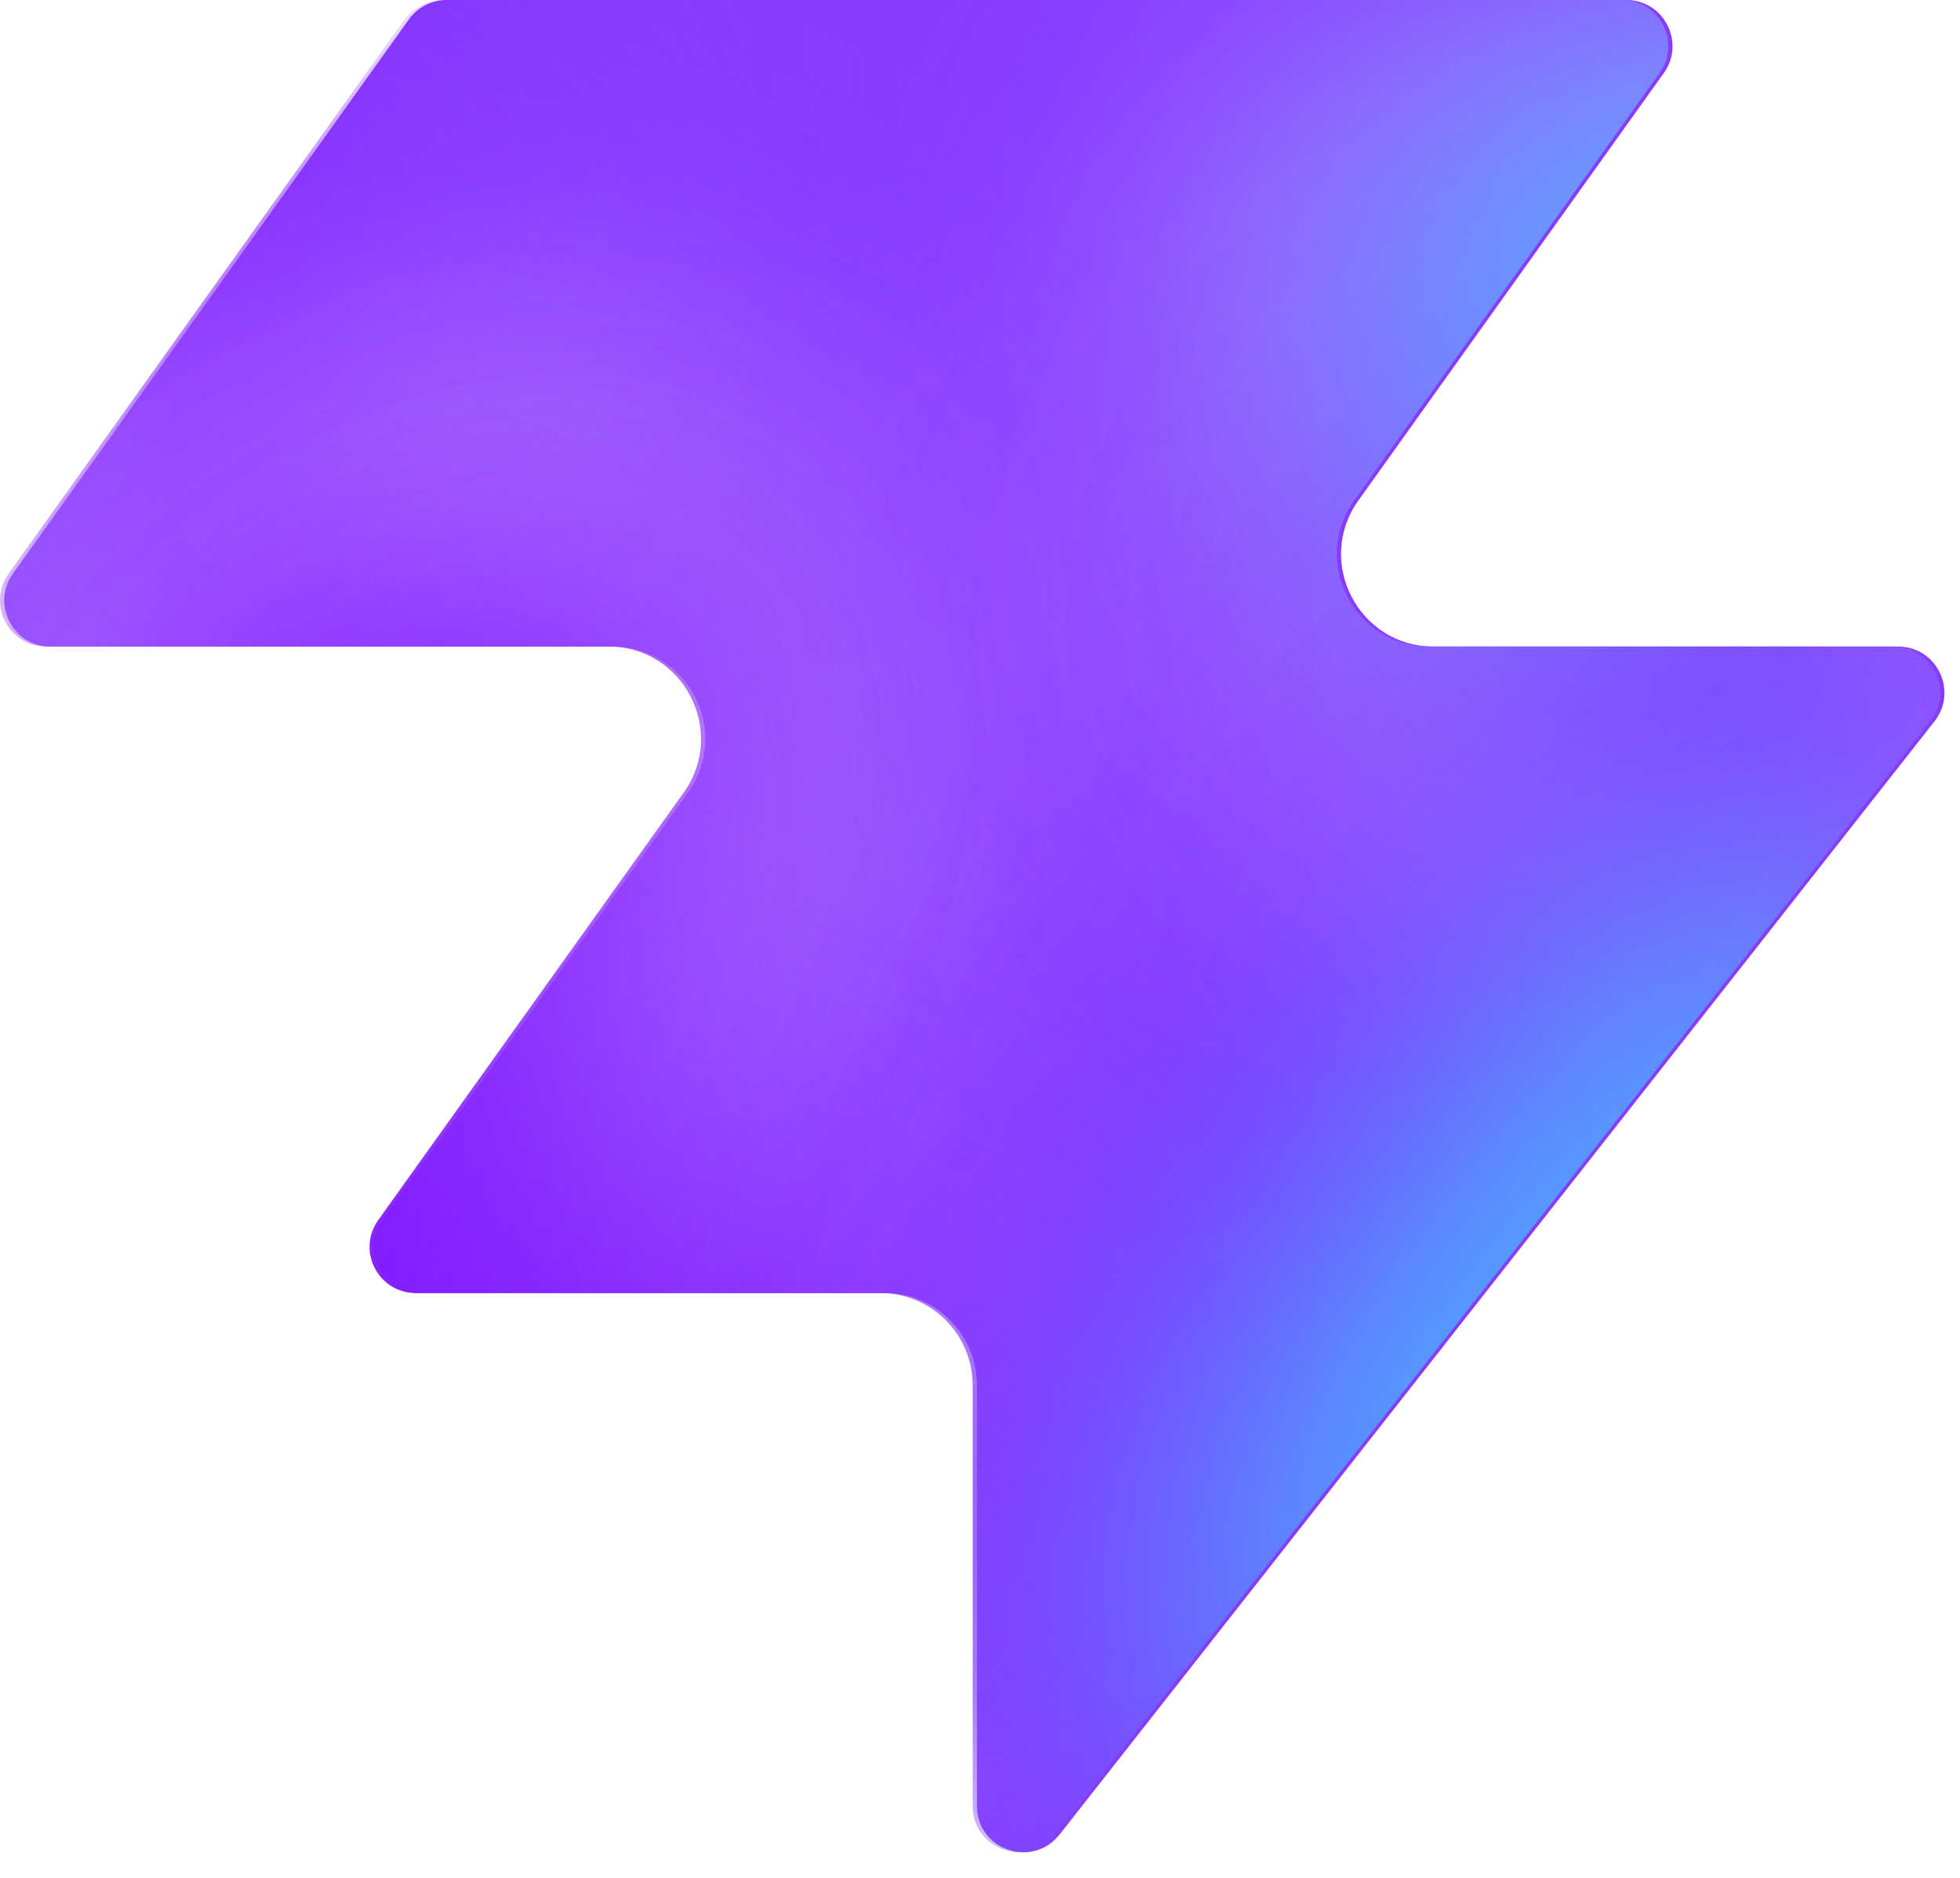
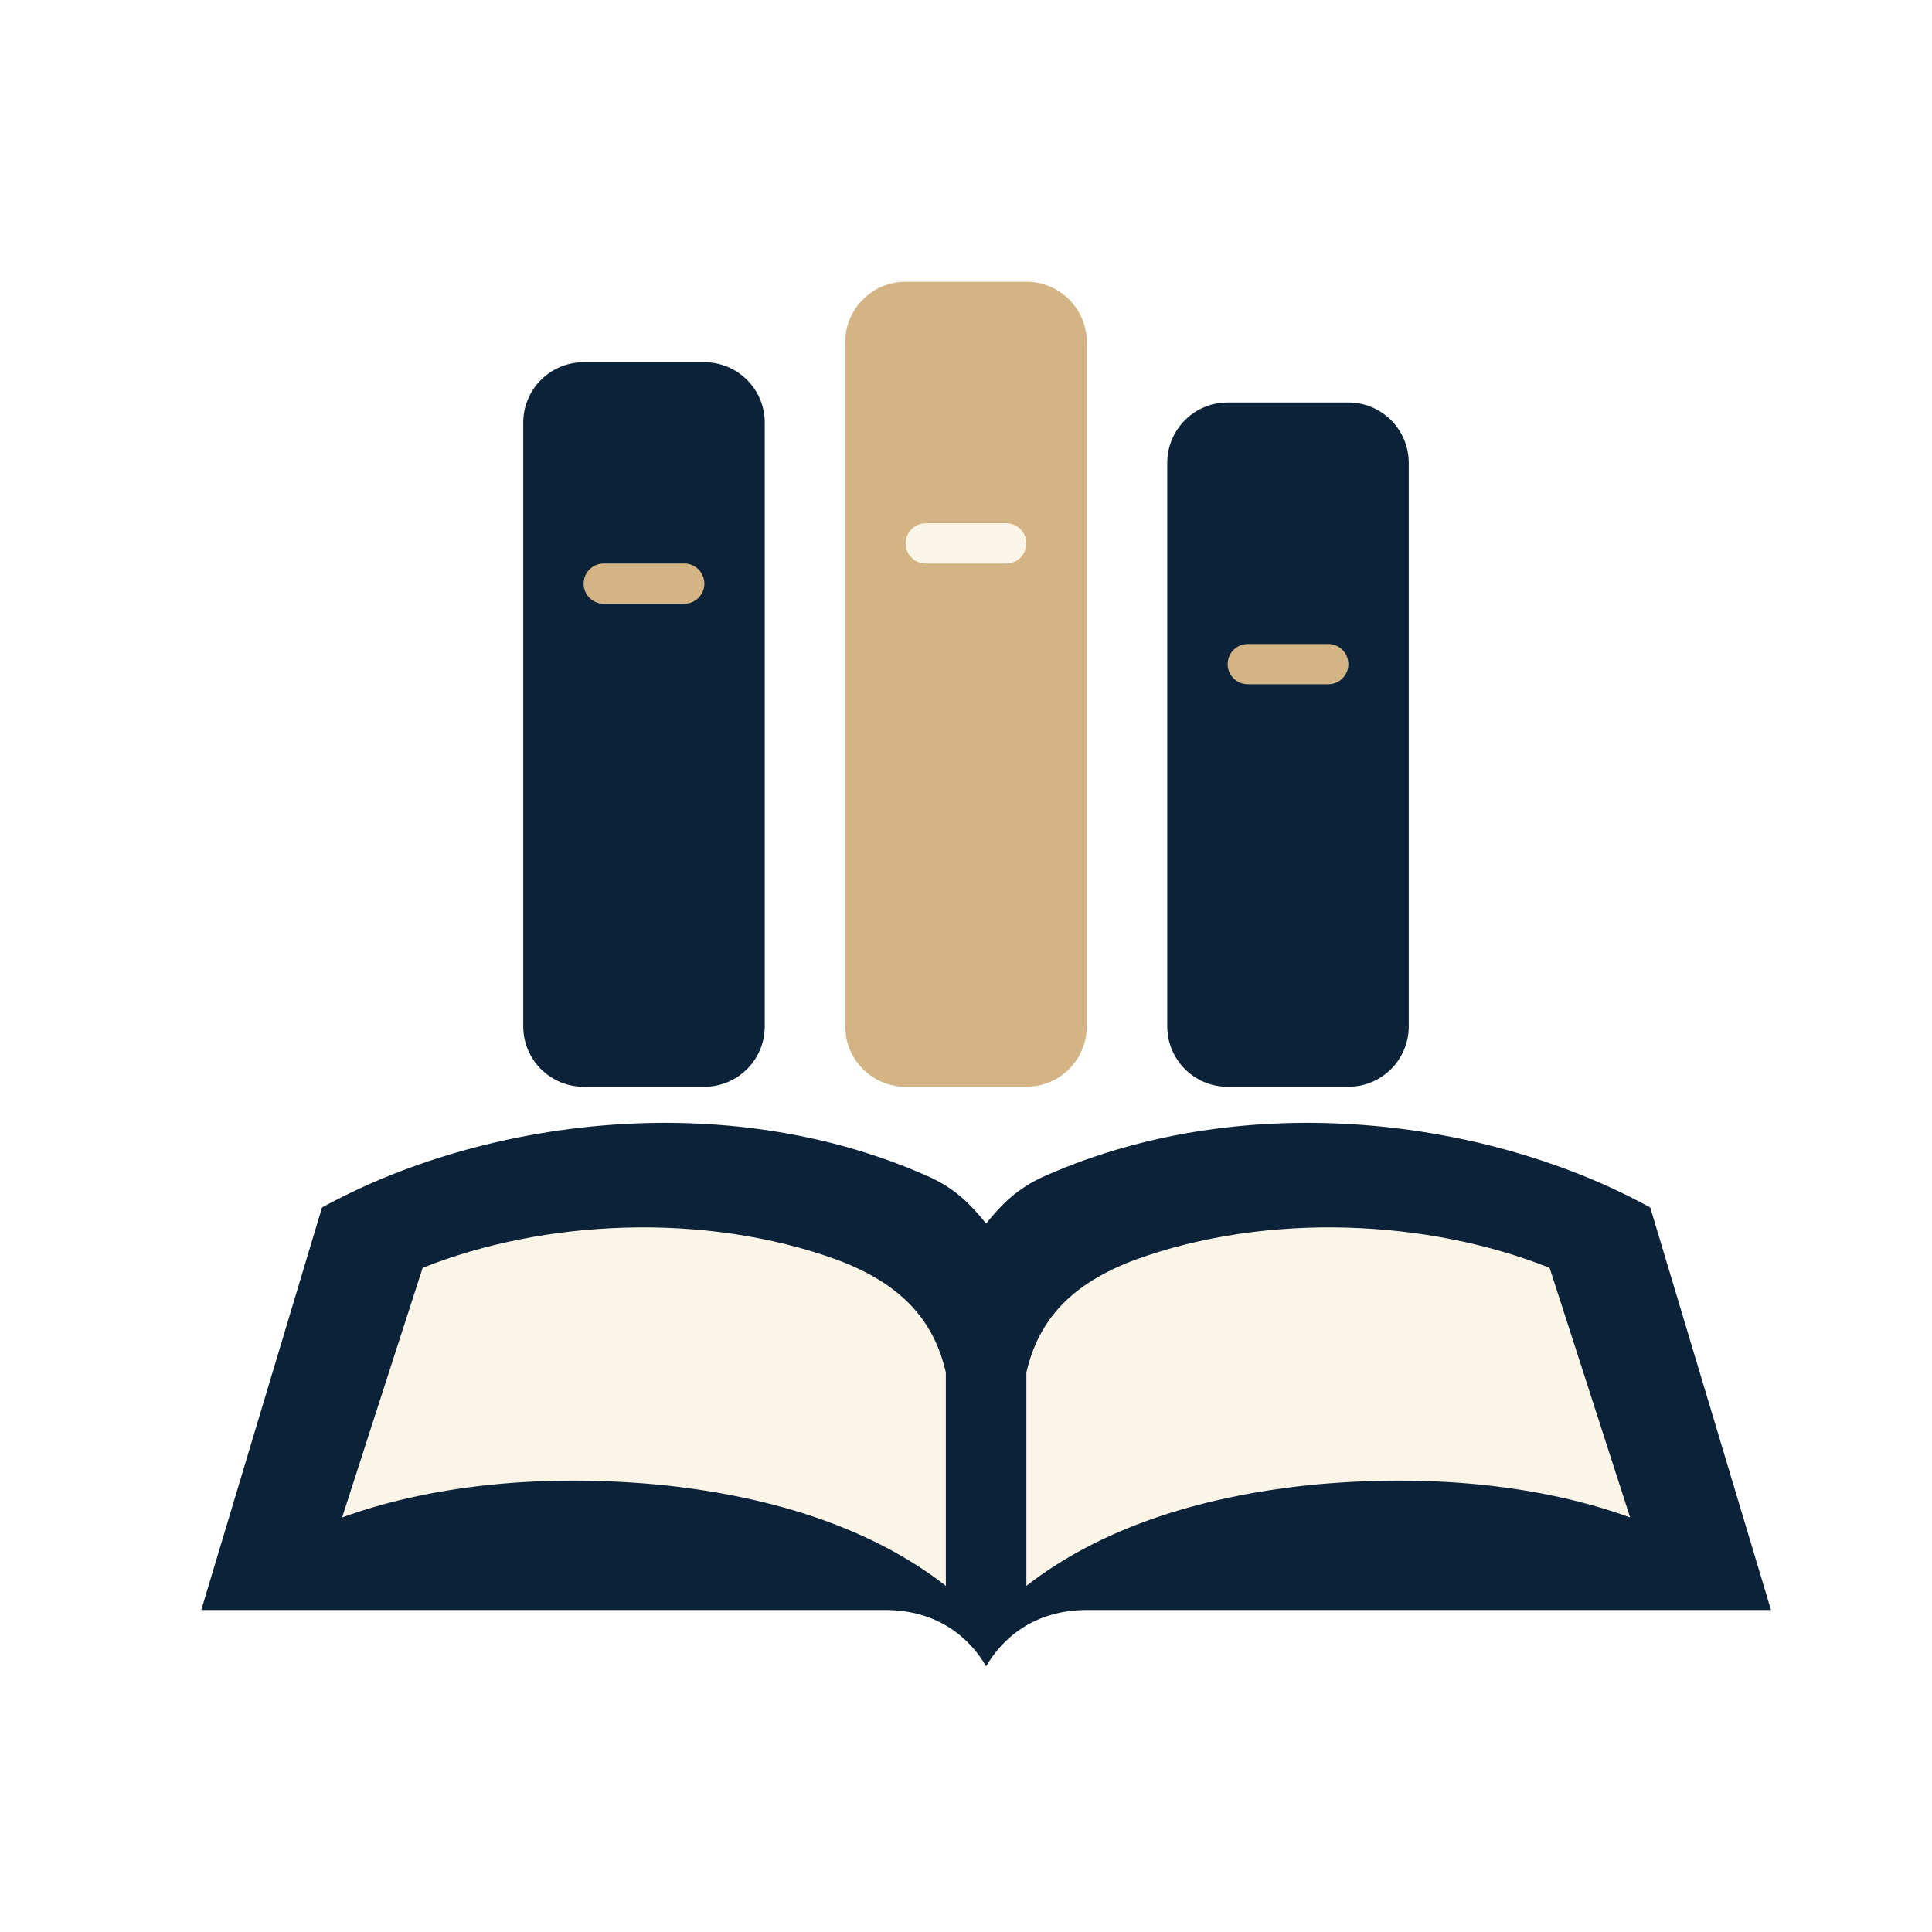
- <svg xmlns="http://www.w3.org/2000/svg" width="48" height="46" fill="none" viewBox="0 0 48 46">
-   <path fill="#863bff" d="M25.946 44.938c-.664.845-2.021.375-2.021-.698V33.937a2.26 2.26 0 0 0-2.262-2.262H10.287c-.92 0-1.456-1.04-.92-1.788l7.48-10.471c1.07-1.497 0-3.578-1.842-3.578H1.237c-.92 0-1.456-1.04-.92-1.788L10.013.474c.214-.297.556-.474.92-.474h28.894c.92 0 1.456 1.04.92 1.788l-7.48 10.471c-1.07 1.498 0 3.579 1.842 3.579h11.377c.943 0 1.473 1.088.89 1.83L25.947 44.94z" style="fill:#863bff;fill:color(display-p3 .525 .23 1);fill-opacity:1" />
-   <mask id="a" width="48" height="46" x="0" y="0" maskUnits="userSpaceOnUse" style="mask-type:alpha">
-     <path fill="#000" d="M25.842 44.938c-.664.844-2.021.375-2.021-.698V33.937a2.26 2.26 0 0 0-2.262-2.262H10.183c-.92 0-1.456-1.04-.92-1.788l7.48-10.471c1.07-1.498 0-3.579-1.842-3.579H1.133c-.92 0-1.456-1.04-.92-1.787L9.91.473c.214-.297.556-.474.92-.474h28.894c.92 0 1.456 1.04.92 1.788l-7.48 10.471c-1.07 1.498 0 3.578 1.842 3.578h11.377c.943 0 1.473 1.088.89 1.832L25.843 44.94z" style="fill:#000;fill-opacity:1" />
-   </mask>
-   <g mask="url(#a)">
-     <g filter="url(#b)">
-       <ellipse cx="5.508" cy="14.704" fill="#ede6ff" rx="5.508" ry="14.704" style="fill:#ede6ff;fill:color(display-p3 .927 .903 1);fill-opacity:1" transform="matrix(.00324 1 1 -.00324 -4.47 31.516)" />
-     </g>
-     <g filter="url(#c)">
-       <ellipse cx="10.399" cy="29.851" fill="#ede6ff" rx="10.399" ry="29.851" style="fill:#ede6ff;fill:color(display-p3 .927 .903 1);fill-opacity:1" transform="matrix(.00324 1 1 -.00324 -39.328 7.883)" />
-     </g>
-     <g filter="url(#d)">
-       <ellipse cx="5.508" cy="30.487" fill="#7e14ff" rx="5.508" ry="30.487" style="fill:#7e14ff;fill:color(display-p3 .492 .077 1);fill-opacity:1" transform="rotate(89.814 -25.913 -14.639)scale(1 -1)" />
-     </g>
-     <g filter="url(#e)">
-       <ellipse cx="5.508" cy="30.599" fill="#7e14ff" rx="5.508" ry="30.599" style="fill:#7e14ff;fill:color(display-p3 .492 .077 1);fill-opacity:1" transform="rotate(89.814 -32.644 -3.334)scale(1 -1)" />
-     </g>
-     <g filter="url(#f)">
-       <ellipse cx="5.508" cy="30.599" fill="#7e14ff" rx="5.508" ry="30.599" style="fill:#7e14ff;fill:color(display-p3 .492 .077 1);fill-opacity:1" transform="matrix(.00324 1 1 -.00324 -34.34 30.47)" />
-     </g>
-     <g filter="url(#g)">
-       <ellipse cx="14.072" cy="22.078" fill="#ede6ff" rx="14.072" ry="22.078" style="fill:#ede6ff;fill:color(display-p3 .927 .903 1);fill-opacity:1" transform="rotate(93.35 24.506 48.493)scale(-1 1)" />
-     </g>
-     <g filter="url(#h)">
-       <ellipse cx="3.47" cy="21.501" fill="#7e14ff" rx="3.47" ry="21.501" style="fill:#7e14ff;fill:color(display-p3 .492 .077 1);fill-opacity:1" transform="rotate(89.009 28.708 47.59)scale(-1 1)" />
-     </g>
-     <g filter="url(#i)">
-       <ellipse cx="3.47" cy="21.501" fill="#7e14ff" rx="3.47" ry="21.501" style="fill:#7e14ff;fill:color(display-p3 .492 .077 1);fill-opacity:1" transform="rotate(89.009 28.708 47.59)scale(-1 1)" />
-     </g>
-     <g filter="url(#j)">
-       <ellipse cx=".387" cy="8.972" fill="#7e14ff" rx="4.407" ry="29.108" style="fill:#7e14ff;fill:color(display-p3 .492 .077 1);fill-opacity:1" transform="rotate(39.51 .387 8.972)" />
-     </g>
-     <g filter="url(#k)">
-       <ellipse cx="47.523" cy="-6.092" fill="#7e14ff" rx="4.407" ry="29.108" style="fill:#7e14ff;fill:color(display-p3 .492 .077 1);fill-opacity:1" transform="rotate(37.892 47.523 -6.092)" />
-     </g>
-     <g filter="url(#l)">
-       <ellipse cx="41.412" cy="6.333" fill="#47bfff" rx="5.971" ry="9.665" style="fill:#47bfff;fill:color(display-p3 .28 .748 1);fill-opacity:1" transform="rotate(37.892 41.412 6.333)" />
-     </g>
-     <g filter="url(#m)">
-       <ellipse cx="-1.879" cy="38.332" fill="#7e14ff" rx="4.407" ry="29.108" style="fill:#7e14ff;fill:color(display-p3 .492 .077 1);fill-opacity:1" transform="rotate(37.892 -1.88 38.332)" />
-     </g>
-     <g filter="url(#n)">
-       <ellipse cx="-1.879" cy="38.332" fill="#7e14ff" rx="4.407" ry="29.108" style="fill:#7e14ff;fill:color(display-p3 .492 .077 1);fill-opacity:1" transform="rotate(37.892 -1.88 38.332)" />
-     </g>
-     <g filter="url(#o)">
-       <ellipse cx="35.651" cy="29.907" fill="#7e14ff" rx="4.407" ry="29.108" style="fill:#7e14ff;fill:color(display-p3 .492 .077 1);fill-opacity:1" transform="rotate(37.892 35.651 29.907)" />
-     </g>
-     <g filter="url(#p)">
-       <ellipse cx="38.418" cy="32.4" fill="#47bfff" rx="5.971" ry="15.297" style="fill:#47bfff;fill:color(display-p3 .28 .748 1);fill-opacity:1" transform="rotate(37.892 38.418 32.4)" />
-     </g>
-   </g>
-   <defs>
-     <filter id="b" width="60.045" height="41.654" x="-19.77" y="16.149" color-interpolation-filters="sRGB" filterUnits="userSpaceOnUse">
-       <feFlood flood-opacity="0" result="BackgroundImageFix" />
-       <feBlend in="SourceGraphic" in2="BackgroundImageFix" result="shape" />
-       <feGaussianBlur result="effect1_foregroundBlur_2002_17158" stdDeviation="7.659" />
-     </filter>
-     <filter id="c" width="90.34" height="51.437" x="-54.613" y="-7.533" color-interpolation-filters="sRGB" filterUnits="userSpaceOnUse">
-       <feFlood flood-opacity="0" result="BackgroundImageFix" />
-       <feBlend in="SourceGraphic" in2="BackgroundImageFix" result="shape" />
-       <feGaussianBlur result="effect1_foregroundBlur_2002_17158" stdDeviation="7.659" />
-     </filter>
-     <filter id="d" width="79.355" height="29.4" x="-49.64" y="2.03" color-interpolation-filters="sRGB" filterUnits="userSpaceOnUse">
-       <feFlood flood-opacity="0" result="BackgroundImageFix" />
-       <feBlend in="SourceGraphic" in2="BackgroundImageFix" result="shape" />
-       <feGaussianBlur result="effect1_foregroundBlur_2002_17158" stdDeviation="4.596" />
-     </filter>
-     <filter id="e" width="79.579" height="29.4" x="-45.045" y="20.029" color-interpolation-filters="sRGB" filterUnits="userSpaceOnUse">
-       <feFlood flood-opacity="0" result="BackgroundImageFix" />
-       <feBlend in="SourceGraphic" in2="BackgroundImageFix" result="shape" />
-       <feGaussianBlur result="effect1_foregroundBlur_2002_17158" stdDeviation="4.596" />
-     </filter>
-     <filter id="f" width="79.579" height="29.4" x="-43.513" y="21.178" color-interpolation-filters="sRGB" filterUnits="userSpaceOnUse">
-       <feFlood flood-opacity="0" result="BackgroundImageFix" />
-       <feBlend in="SourceGraphic" in2="BackgroundImageFix" result="shape" />
-       <feGaussianBlur result="effect1_foregroundBlur_2002_17158" stdDeviation="4.596" />
-     </filter>
-     <filter id="g" width="74.749" height="58.852" x="15.756" y="-17.901" color-interpolation-filters="sRGB" filterUnits="userSpaceOnUse">
-       <feFlood flood-opacity="0" result="BackgroundImageFix" />
-       <feBlend in="SourceGraphic" in2="BackgroundImageFix" result="shape" />
-       <feGaussianBlur result="effect1_foregroundBlur_2002_17158" stdDeviation="7.659" />
-     </filter>
-     <filter id="h" width="61.377" height="25.362" x="23.548" y="2.284" color-interpolation-filters="sRGB" filterUnits="userSpaceOnUse">
-       <feFlood flood-opacity="0" result="BackgroundImageFix" />
-       <feBlend in="SourceGraphic" in2="BackgroundImageFix" result="shape" />
-       <feGaussianBlur result="effect1_foregroundBlur_2002_17158" stdDeviation="4.596" />
-     </filter>
-     <filter id="i" width="61.377" height="25.362" x="23.548" y="2.284" color-interpolation-filters="sRGB" filterUnits="userSpaceOnUse">
-       <feFlood flood-opacity="0" result="BackgroundImageFix" />
-       <feBlend in="SourceGraphic" in2="BackgroundImageFix" result="shape" />
-       <feGaussianBlur result="effect1_foregroundBlur_2002_17158" stdDeviation="4.596" />
-     </filter>
-     <filter id="j" width="56.045" height="63.649" x="-27.636" y="-22.853" color-interpolation-filters="sRGB" filterUnits="userSpaceOnUse">
-       <feFlood flood-opacity="0" result="BackgroundImageFix" />
-       <feBlend in="SourceGraphic" in2="BackgroundImageFix" result="shape" />
-       <feGaussianBlur result="effect1_foregroundBlur_2002_17158" stdDeviation="4.596" />
-     </filter>
-     <filter id="k" width="54.814" height="64.646" x="20.116" y="-38.415" color-interpolation-filters="sRGB" filterUnits="userSpaceOnUse">
-       <feFlood flood-opacity="0" result="BackgroundImageFix" />
-       <feBlend in="SourceGraphic" in2="BackgroundImageFix" result="shape" />
-       <feGaussianBlur result="effect1_foregroundBlur_2002_17158" stdDeviation="4.596" />
-     </filter>
-     <filter id="l" width="33.541" height="35.313" x="24.641" y="-11.323" color-interpolation-filters="sRGB" filterUnits="userSpaceOnUse">
-       <feFlood flood-opacity="0" result="BackgroundImageFix" />
-       <feBlend in="SourceGraphic" in2="BackgroundImageFix" result="shape" />
-       <feGaussianBlur result="effect1_foregroundBlur_2002_17158" stdDeviation="4.596" />
-     </filter>
-     <filter id="m" width="54.814" height="64.646" x="-29.286" y="6.009" color-interpolation-filters="sRGB" filterUnits="userSpaceOnUse">
-       <feFlood flood-opacity="0" result="BackgroundImageFix" />
-       <feBlend in="SourceGraphic" in2="BackgroundImageFix" result="shape" />
-       <feGaussianBlur result="effect1_foregroundBlur_2002_17158" stdDeviation="4.596" />
-     </filter>
-     <filter id="n" width="54.814" height="64.646" x="-29.286" y="6.009" color-interpolation-filters="sRGB" filterUnits="userSpaceOnUse">
-       <feFlood flood-opacity="0" result="BackgroundImageFix" />
-       <feBlend in="SourceGraphic" in2="BackgroundImageFix" result="shape" />
-       <feGaussianBlur result="effect1_foregroundBlur_2002_17158" stdDeviation="4.596" />
-     </filter>
-     <filter id="o" width="54.814" height="64.646" x="8.244" y="-2.416" color-interpolation-filters="sRGB" filterUnits="userSpaceOnUse">
-       <feFlood flood-opacity="0" result="BackgroundImageFix" />
-       <feBlend in="SourceGraphic" in2="BackgroundImageFix" result="shape" />
-       <feGaussianBlur result="effect1_foregroundBlur_2002_17158" stdDeviation="4.596" />
-     </filter>
-     <filter id="p" width="39.409" height="43.623" x="18.713" y="10.588" color-interpolation-filters="sRGB" filterUnits="userSpaceOnUse">
-       <feFlood flood-opacity="0" result="BackgroundImageFix" />
-       <feBlend in="SourceGraphic" in2="BackgroundImageFix" result="shape" />
-       <feGaussianBlur result="effect1_foregroundBlur_2002_17158" stdDeviation="4.596" />
-     </filter>
-   </defs>
+ <svg xmlns="http://www.w3.org/2000/svg" width="48" height="48" viewBox="0 0 48 48" role="img" aria-label="NoemaPlace favicon">
+   <rect x="13" y="9" width="6" height="18" rx="1.5" fill="#0B2238" />
+   <rect x="21" y="7" width="6" height="20" rx="1.5" fill="#D4B485" />
+   <rect x="29" y="10" width="6" height="17" rx="1.5" fill="#0B2238" />
+   <rect x="14.5" y="14" width="3" height="1" rx="0.5" fill="#D4B485" />
+   <rect x="22.5" y="13" width="3" height="1" rx="0.5" fill="#FBF5E8" />
+   <rect x="30.5" y="16" width="3" height="1" rx="0.5" fill="#D4B485" />
+   <path d="M8 30c4-2.2 10-3 15-0.8 0.7 0.3 1.1 0.7 1.5 1.2 0.4-0.5 0.8-0.9 1.5-1.2 5-2.2 11-1.4 15 0.8l3 10H27c-1.3 0-2.1 0.7-2.5 1.4C24.1 40.7 23.3 40 22 40H5l3-10z" fill="#0B2238" />
+   <path d="M10.5 31.5c3-1.2 7-1.4 10.3-0.2 1.6 0.6 2.4 1.5 2.7 2.8v5.3c-1.8-1.4-4.2-2.2-7-2.5-3-0.3-5.8 0-8 0.8l2-6.2z" fill="#FBF5E8" />
+   <path d="M38.5 31.5c-3-1.2-7-1.4-10.3-0.2-1.6 0.6-2.4 1.5-2.7 2.8v5.3c1.8-1.4 4.2-2.2 7-2.5 3-0.3 5.8 0 8 0.8l-2-6.2z" fill="#FBF5E8" />
+   <rect x="23.5" y="33" width="1.5" height="7" rx="0.75" fill="#0B2238" />
</svg>
